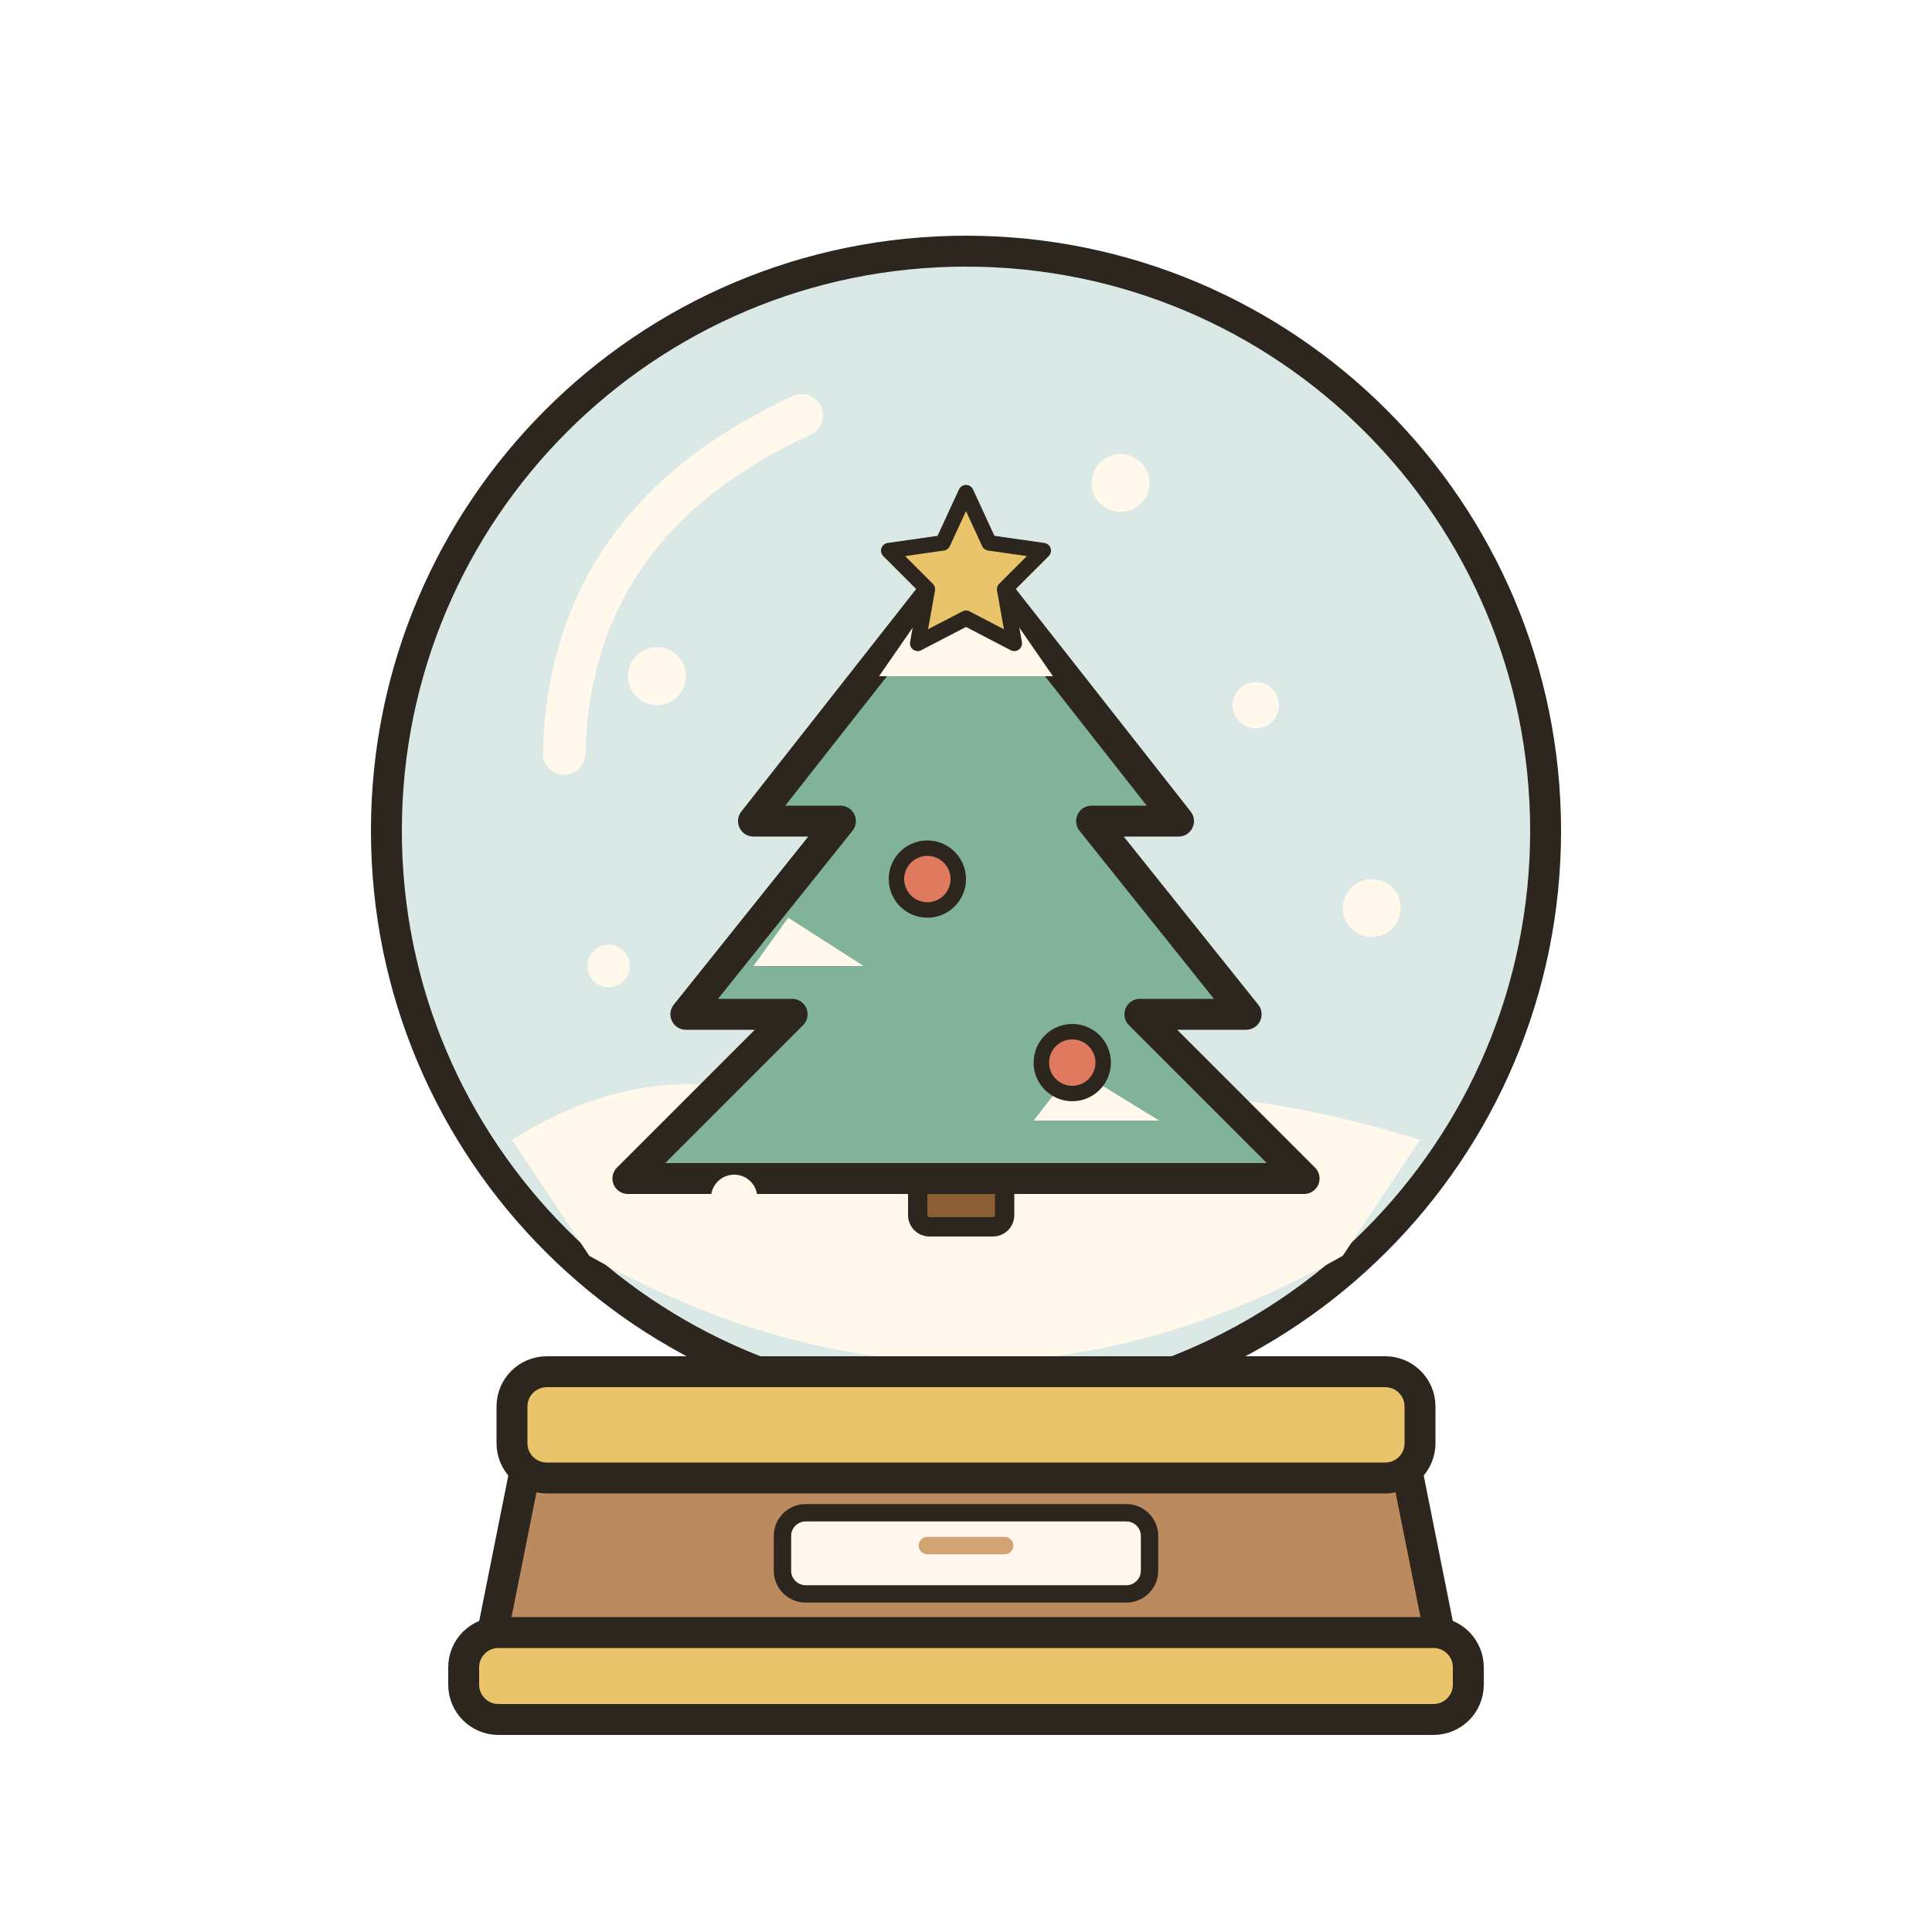
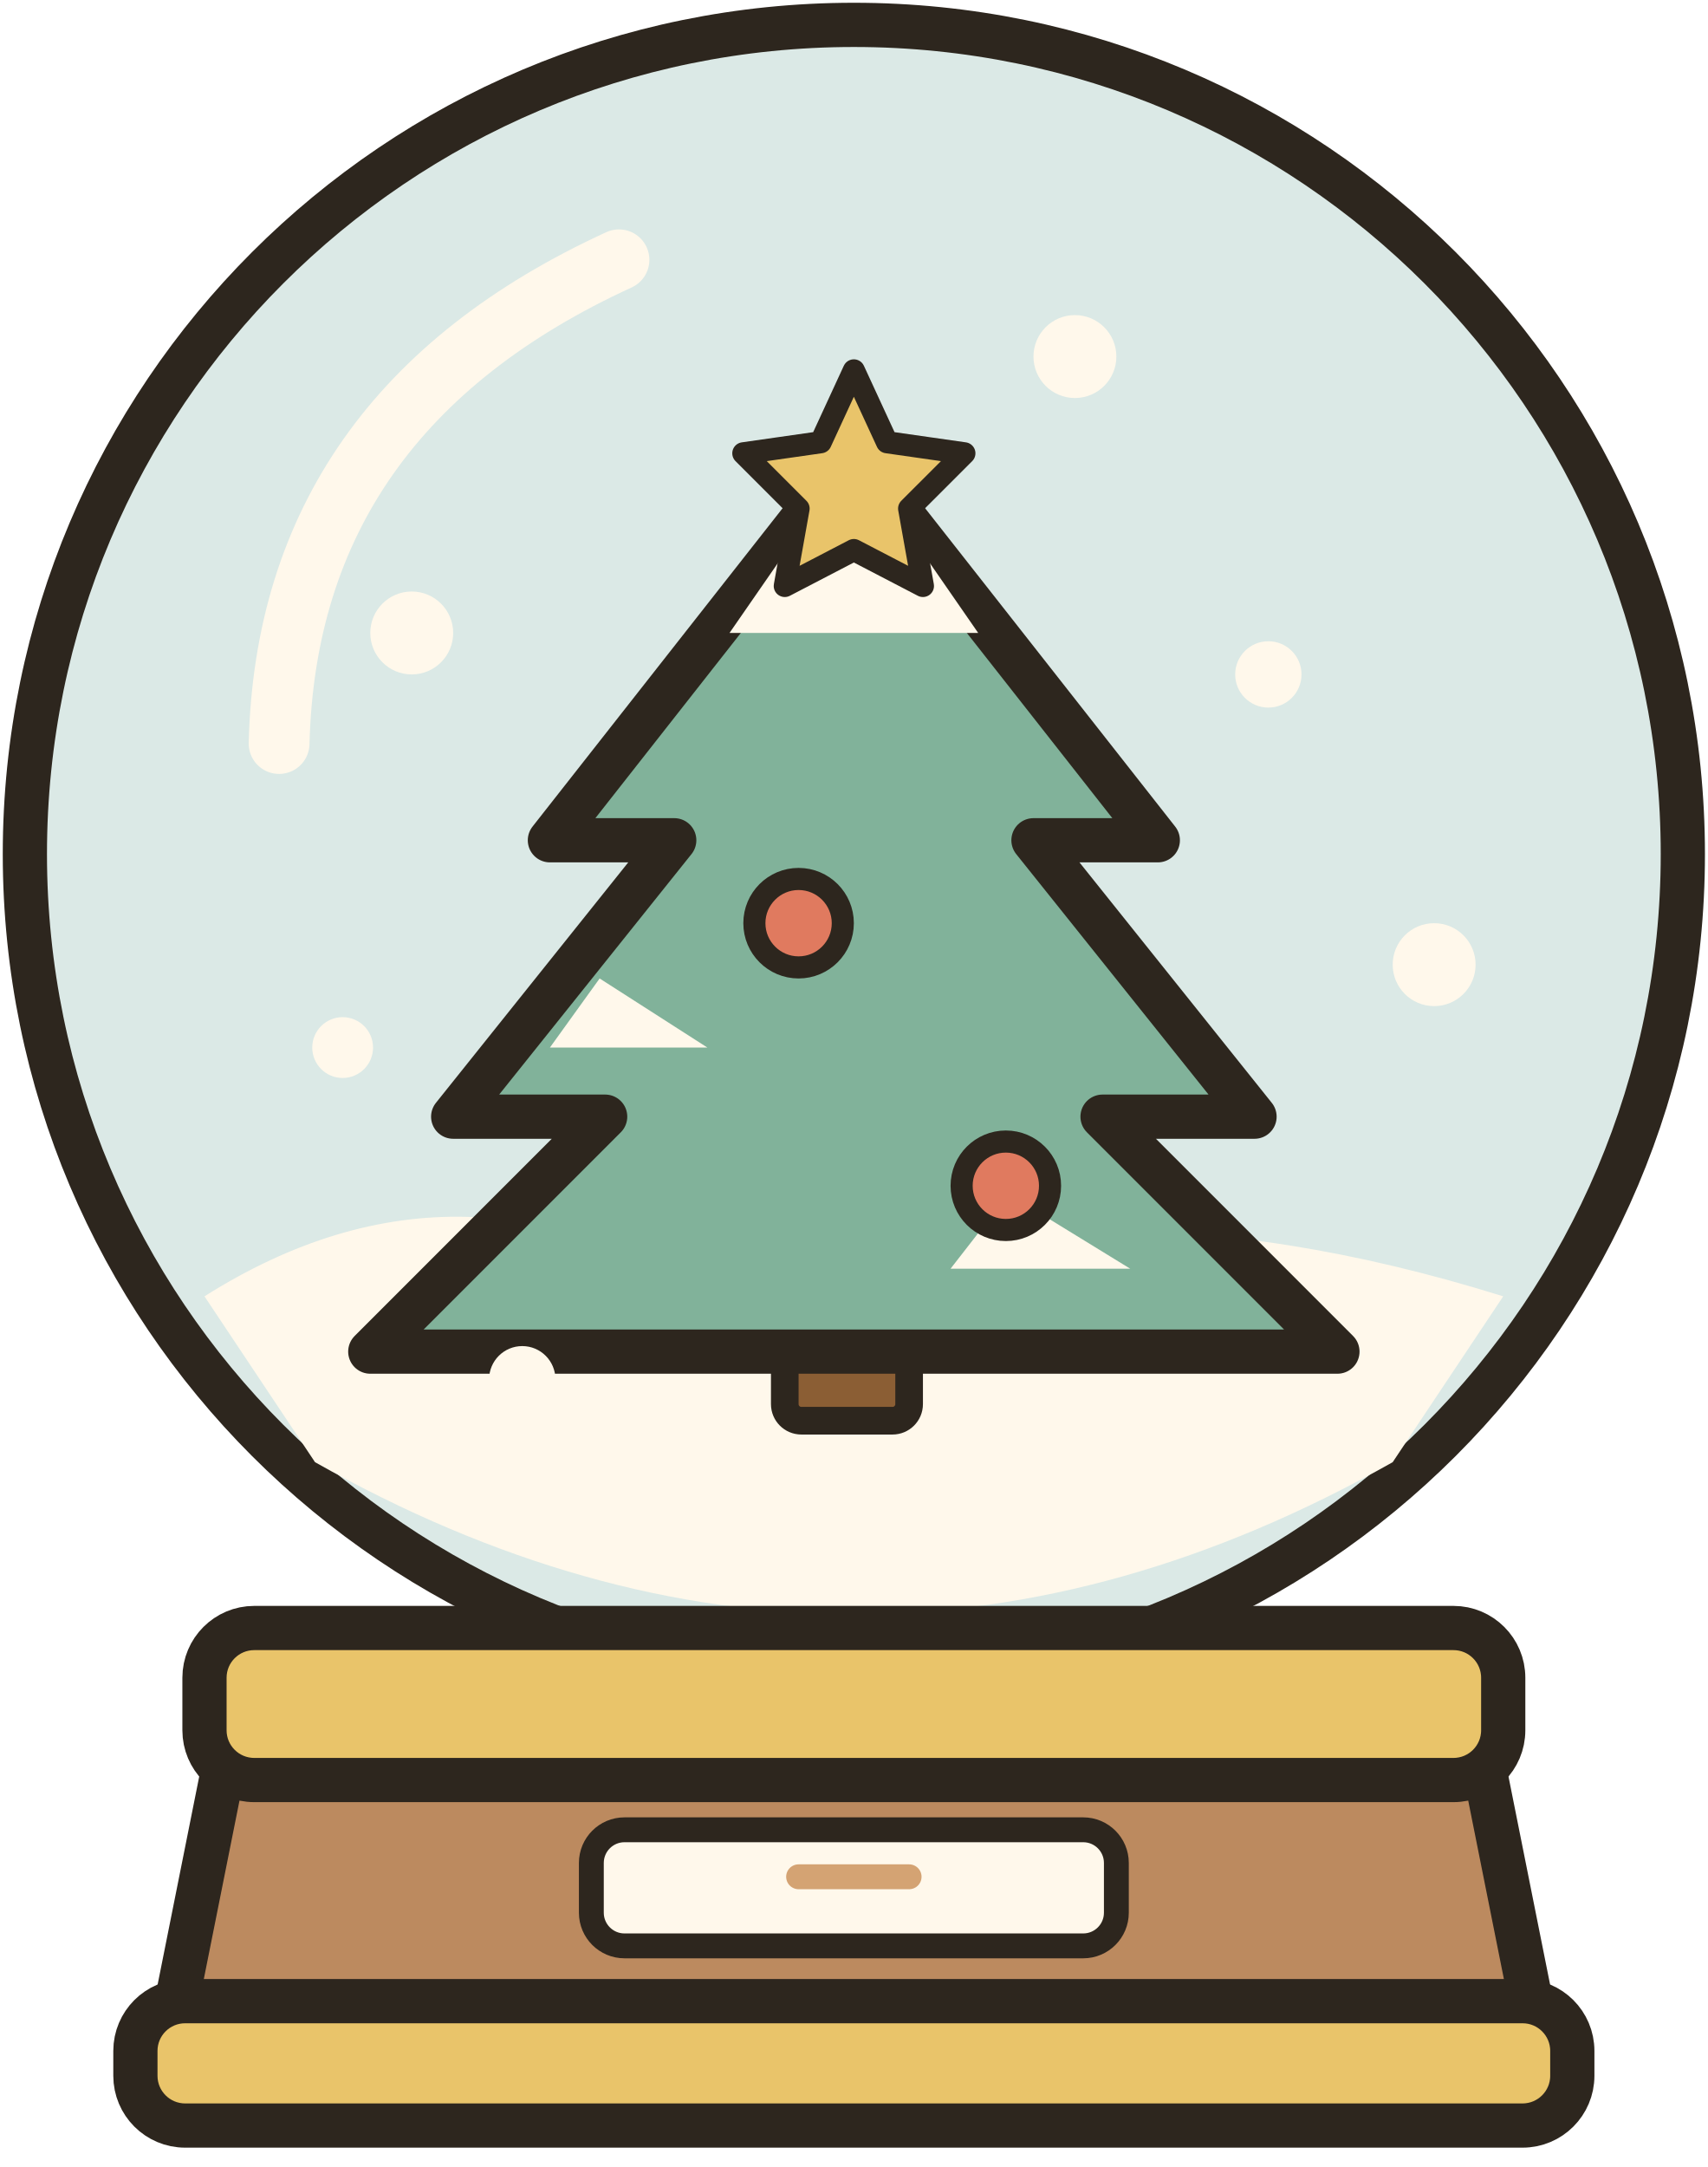
- <svg xmlns="http://www.w3.org/2000/svg" viewBox="0 0 1000 1000" data-asset-id="fh_snow_globe">
+ <svg xmlns="http://www.w3.org/2000/svg" viewBox="191 121 618 784" data-asset-id="fh_snow_globe">
  <g id="prop" stroke="#2d261e" stroke-width="16" stroke-linejoin="round" stroke-linecap="round">
    <circle cx="500" cy="430" r="300" fill="#dbe9e6" />
    <path d="M265 590 Q360 530 455 595 Q575 540 735 590 L695 650 Q500 760 305 650 Z" fill="#fff8eb" stroke="none" />
    <rect x="475" y="515" width="45" height="120" rx="6" fill="#8b5e34" stroke-width="10" />
    <path d="M500 285 L390 425 H435 L355 525 H410 L325 610 H675 L590 525 H645 L565 425 H610 Z" fill="#81b29a" />
    <path d="M500 285 L455 350 H545 Z M408 475 L390 500 H447 M556 553 L600 580 H535" fill="#fff8eb" stroke="none" />
    <path d="M500 255 L512 281 L540 285 L520 305 L525 333 L500 320 L475 333 L480 305 L460 285 L488 281 Z" fill="#e9c46a" stroke-width="8" />
    <g fill="#e07a5f" stroke-width="8">
      <circle cx="480" cy="455" r="16" />
      <circle cx="555" cy="550" r="16" />
    </g>
    <g fill="#fff8eb" stroke="none">
      <circle cx="340" cy="350" r="15" />
      <circle cx="580" cy="250" r="15" />
      <circle cx="710" cy="470" r="15" />
      <circle cx="380" cy="620" r="12" />
      <circle cx="650" cy="365" r="12" />
      <circle cx="315" cy="500" r="11" />
    </g>
    <path d="M292 390 Q295 270 415 215" fill="none" stroke="#fff8eb" stroke-width="22" />
    <path d="M280 720 H720 L750 870 H250 Z" fill="#bc8a5f" />
    <rect x="265" y="710" width="470" height="55" rx="18" fill="#e9c46a" />
    <rect x="240" y="845" width="520" height="45" rx="18" fill="#e9c46a" />
    <rect x="405" y="783" width="190" height="42" rx="12" fill="#fff8eb" stroke-width="9" />
    <path d="M480 800 H520" fill="none" stroke="#d4a373" stroke-width="9" />
  </g>
</svg>
